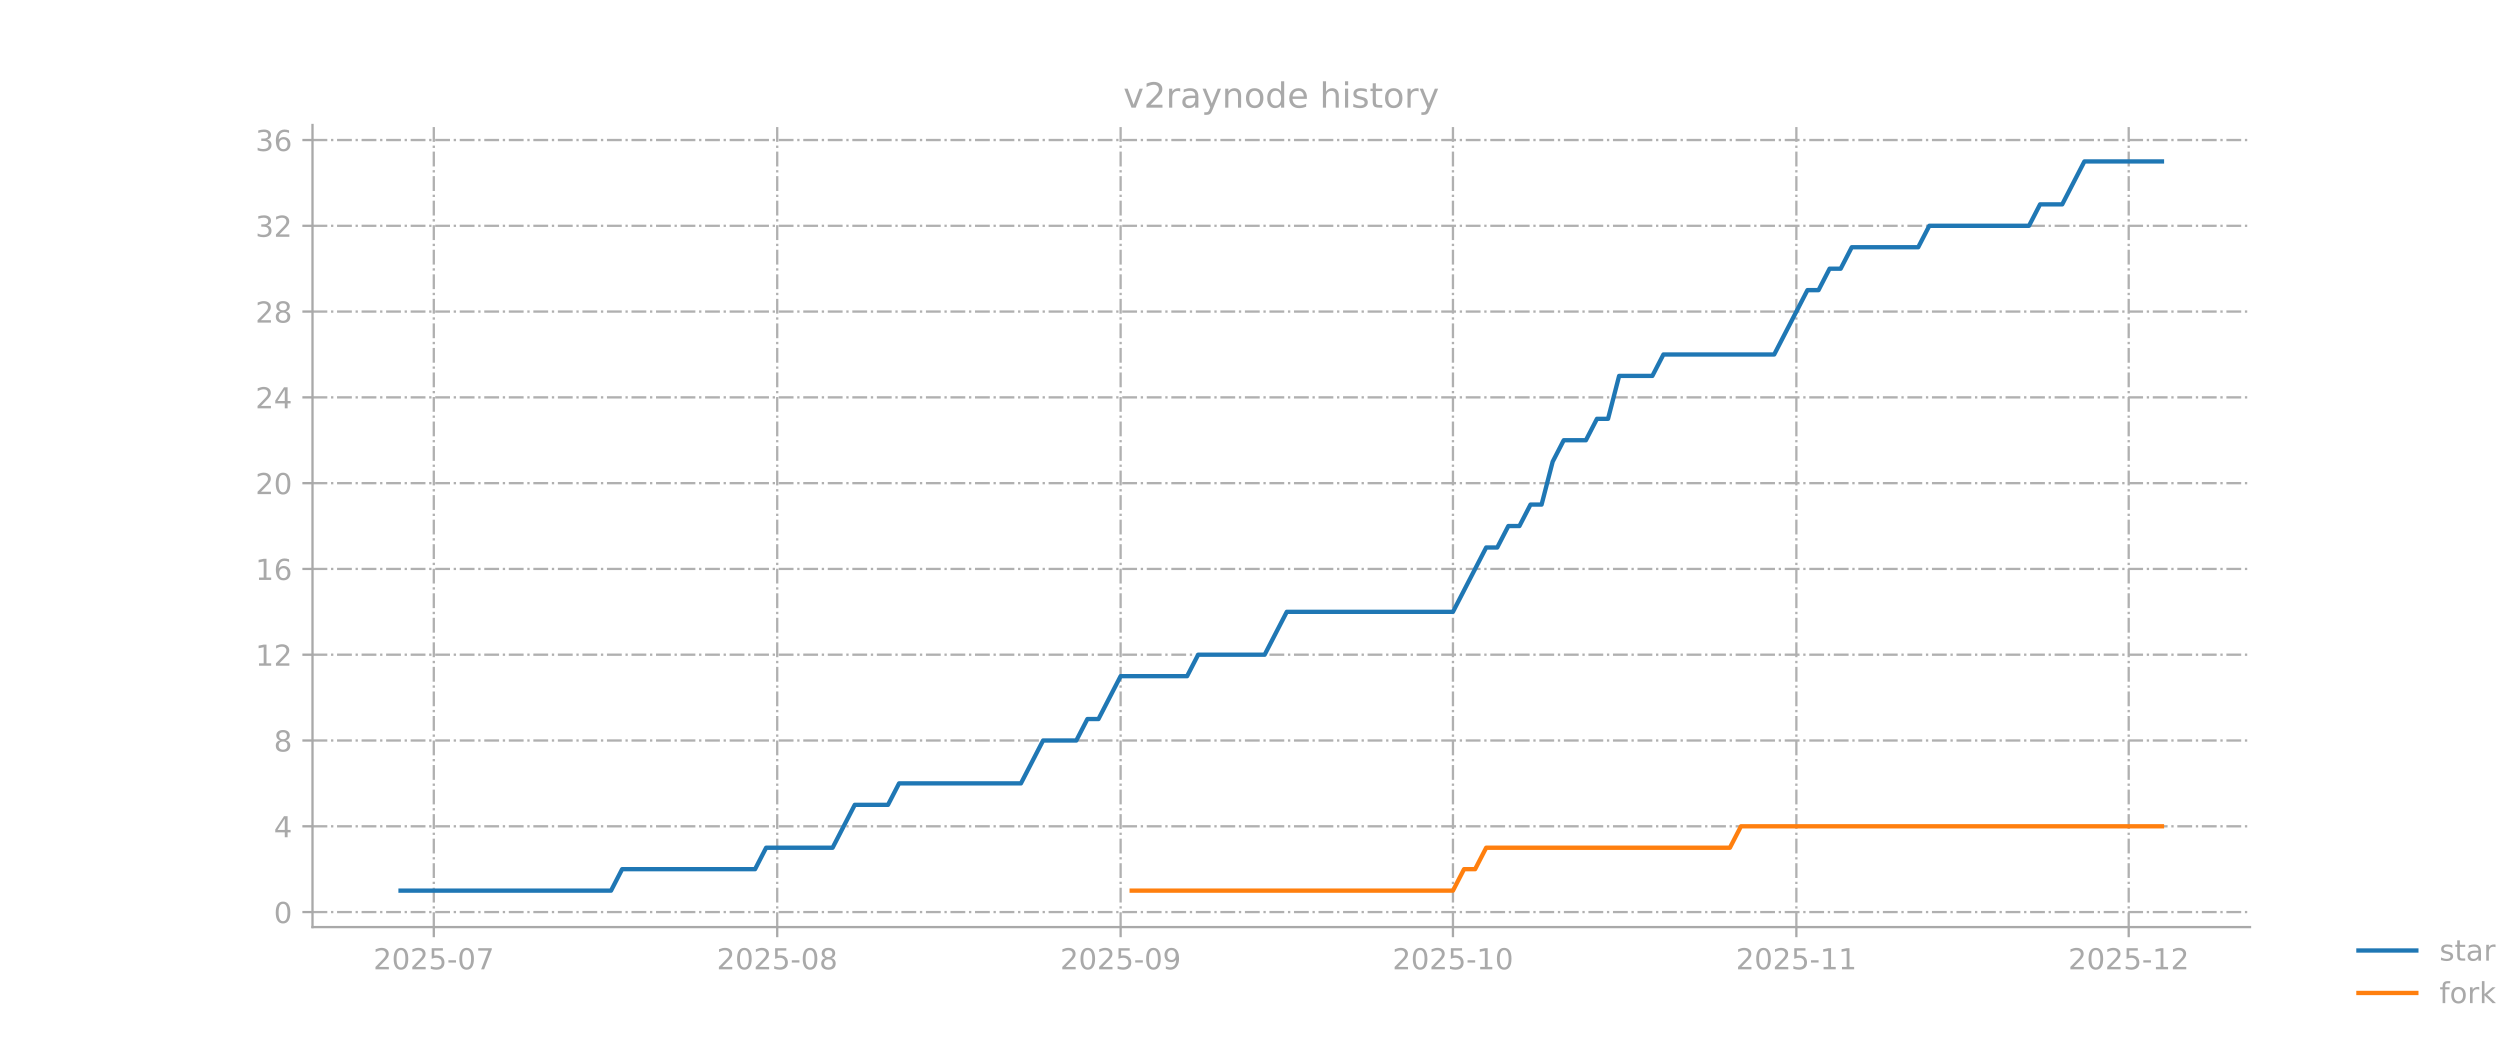
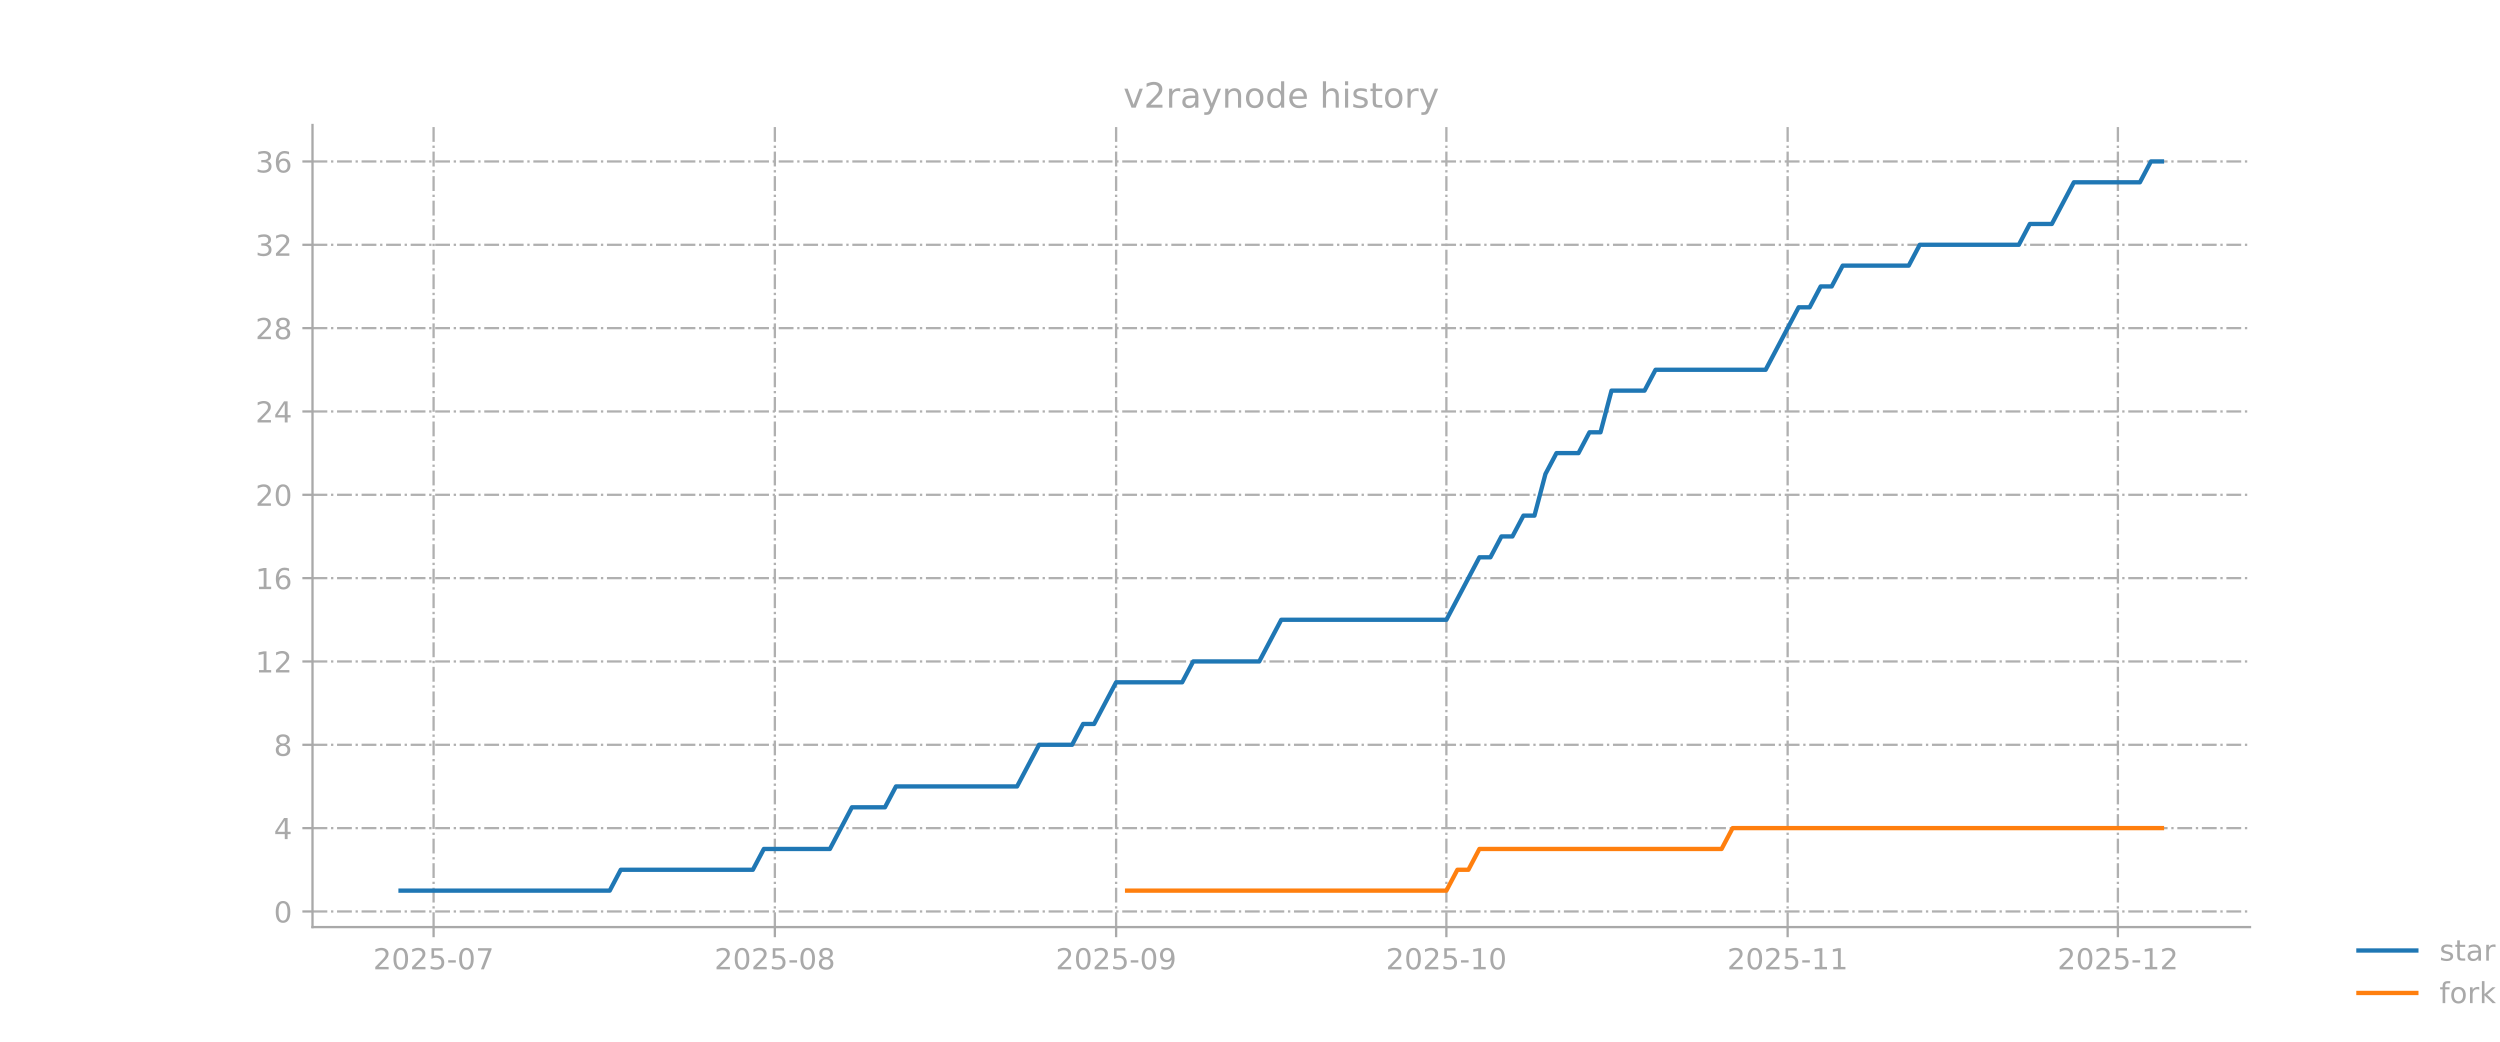
<svg xmlns="http://www.w3.org/2000/svg" xmlns:xlink="http://www.w3.org/1999/xlink" width="864pt" height="360pt" viewBox="0 0 864 360" version="1.1">
  <defs>
    <style type="text/css">*{stroke-linejoin: round; stroke-linecap: butt}</style>
  </defs>
  <g id="figure_1">
    <g id="patch_1">
      <path d="M 0 360  L 864 360  L 864 0  L 0 0  L 0 360  z " style="fill: none; opacity: 0" />
    </g>
    <g id="axes_1">
      <g id="patch_2">
        <path d="M 108 320.4  L 777.6 320.4  L 777.6 43.2  L 108 43.2  L 108 320.4  z " style="fill: none; opacity: 0" />
      </g>
      <g id="matplotlib.axis_1">
        <g id="xtick_1">
          <g id="line2d_1">
-             <path d="M 149.922 320.4  L 149.922 43.2  " clip-path="url(#p37f2161b4b)" style="fill: none; stroke-dasharray: 5.12,1.28,0.8,1.28; stroke-dashoffset: 0; stroke: #b0b0b0; stroke-width: 0.8" />
+             <path d="M 149.85 320.4  L 149.85 43.2  " clip-path="url(#p631695017a)" style="fill: none; stroke-dasharray: 5.12,1.28,0.8,1.28; stroke-dashoffset: 0; stroke: #b0b0b0; stroke-width: 0.8" />
          </g>
          <g id="line2d_2">
            <defs>
-               <path id="m8345877bcd" d="M 0 0  L 0 3.5  " style="stroke: #a9a9a9; stroke-width: 0.8" />
+               <path id="m1b9cc18fec" d="M 0 0  L 0 3.5  " style="stroke: #a9a9a9; stroke-width: 0.8" />
            </defs>
            <g>
-               <use xlink:href="#m8345877bcd" x="149.922" y="320.4" style="fill: #a9a9a9; stroke: #a9a9a9; stroke-width: 0.8" />
+               <use xlink:href="#m1b9cc18fec" x="149.85" y="320.4" style="fill: #a9a9a9; stroke: #a9a9a9; stroke-width: 0.8" />
            </g>
          </g>
          <g id="text_1">
-             <g style="fill: #a9a9a9" transform="translate(129.0304 334.9984) scale(0.1 -0.1)">
+             <g style="fill: #a9a9a9" transform="translate(128.9586 334.9984) scale(0.1 -0.1)">
              <defs>
                <path id="DejaVuSans-32" d="M 1228 531  L 3431 531  L 3431 0  L 469 0  L 469 531  Q 828 903 1448 1529  Q 2069 2156 2228 2338  Q 2531 2678 2651 2914  Q 2772 3150 2772 3378  Q 2772 3750 2511 3984  Q 2250 4219 1831 4219  Q 1534 4219 1204 4116  Q 875 4013 500 3803  L 500 4441  Q 881 4594 1212 4672  Q 1544 4750 1819 4750  Q 2544 4750 2975 4387  Q 3406 4025 3406 3419  Q 3406 3131 3298 2873  Q 3191 2616 2906 2266  Q 2828 2175 2409 1742  Q 1991 1309 1228 531  z " transform="scale(0.015625)" />
                <path id="DejaVuSans-30" d="M 2034 4250  Q 1547 4250 1301 3770  Q 1056 3291 1056 2328  Q 1056 1369 1301 889  Q 1547 409 2034 409  Q 2525 409 2770 889  Q 3016 1369 3016 2328  Q 3016 3291 2770 3770  Q 2525 4250 2034 4250  z M 2034 4750  Q 2819 4750 3233 4129  Q 3647 3509 3647 2328  Q 3647 1150 3233 529  Q 2819 -91 2034 -91  Q 1250 -91 836 529  Q 422 1150 422 2328  Q 422 3509 836 4129  Q 1250 4750 2034 4750  z " transform="scale(0.015625)" />
                <path id="DejaVuSans-35" d="M 691 4666  L 3169 4666  L 3169 4134  L 1269 4134  L 1269 2991  Q 1406 3038 1543 3061  Q 1681 3084 1819 3084  Q 2600 3084 3056 2656  Q 3513 2228 3513 1497  Q 3513 744 3044 326  Q 2575 -91 1722 -91  Q 1428 -91 1123 -41  Q 819 9 494 109  L 494 744  Q 775 591 1075 516  Q 1375 441 1709 441  Q 2250 441 2565 725  Q 2881 1009 2881 1497  Q 2881 1984 2565 2268  Q 2250 2553 1709 2553  Q 1456 2553 1204 2497  Q 953 2441 691 2322  L 691 4666  z " transform="scale(0.015625)" />
                <path id="DejaVuSans-2d" d="M 313 2009  L 1997 2009  L 1997 1497  L 313 1497  L 313 2009  z " transform="scale(0.015625)" />
                <path id="DejaVuSans-37" d="M 525 4666  L 3525 4666  L 3525 4397  L 1831 0  L 1172 0  L 2766 4134  L 525 4134  L 525 4666  z " transform="scale(0.015625)" />
              </defs>
              <use xlink:href="#DejaVuSans-32" />
              <use xlink:href="#DejaVuSans-30" transform="translate(63.62305 0)" />
              <use xlink:href="#DejaVuSans-32" transform="translate(127.2461 0)" />
              <use xlink:href="#DejaVuSans-35" transform="translate(190.8691 0)" />
              <use xlink:href="#DejaVuSans-2d" transform="translate(254.4922 0)" />
              <use xlink:href="#DejaVuSans-30" transform="translate(290.5762 0)" />
              <use xlink:href="#DejaVuSans-37" transform="translate(354.1992 0)" />
            </g>
          </g>
        </g>
        <g id="xtick_2">
          <g id="line2d_3">
-             <path d="M 268.604 320.4  L 268.604 43.2  " clip-path="url(#p37f2161b4b)" style="fill: none; stroke-dasharray: 5.12,1.28,0.8,1.28; stroke-dashoffset: 0; stroke: #b0b0b0; stroke-width: 0.8" />
+             <path d="M 267.791 320.4  L 267.791 43.2  " clip-path="url(#p631695017a)" style="fill: none; stroke-dasharray: 5.12,1.28,0.8,1.28; stroke-dashoffset: 0; stroke: #b0b0b0; stroke-width: 0.8" />
          </g>
          <g id="line2d_4">
            <g>
-               <use xlink:href="#m8345877bcd" x="268.604" y="320.4" style="fill: #a9a9a9; stroke: #a9a9a9; stroke-width: 0.8" />
+               <use xlink:href="#m1b9cc18fec" x="267.791" y="320.4" style="fill: #a9a9a9; stroke: #a9a9a9; stroke-width: 0.8" />
            </g>
          </g>
          <g id="text_2">
-             <g style="fill: #a9a9a9" transform="translate(247.7131 334.9984) scale(0.1 -0.1)">
+             <g style="fill: #a9a9a9" transform="translate(246.8995 334.9984) scale(0.1 -0.1)">
              <defs>
                <path id="DejaVuSans-38" d="M 2034 2216  Q 1584 2216 1326 1975  Q 1069 1734 1069 1313  Q 1069 891 1326 650  Q 1584 409 2034 409  Q 2484 409 2743 651  Q 3003 894 3003 1313  Q 3003 1734 2745 1975  Q 2488 2216 2034 2216  z M 1403 2484  Q 997 2584 770 2862  Q 544 3141 544 3541  Q 544 4100 942 4425  Q 1341 4750 2034 4750  Q 2731 4750 3128 4425  Q 3525 4100 3525 3541  Q 3525 3141 3298 2862  Q 3072 2584 2669 2484  Q 3125 2378 3379 2068  Q 3634 1759 3634 1313  Q 3634 634 3220 271  Q 2806 -91 2034 -91  Q 1263 -91 848 271  Q 434 634 434 1313  Q 434 1759 690 2068  Q 947 2378 1403 2484  z M 1172 3481  Q 1172 3119 1398 2916  Q 1625 2713 2034 2713  Q 2441 2713 2670 2916  Q 2900 3119 2900 3481  Q 2900 3844 2670 4047  Q 2441 4250 2034 4250  Q 1625 4250 1398 4047  Q 1172 3844 1172 3481  z " transform="scale(0.015625)" />
              </defs>
              <use xlink:href="#DejaVuSans-32" />
              <use xlink:href="#DejaVuSans-30" transform="translate(63.62305 0)" />
              <use xlink:href="#DejaVuSans-32" transform="translate(127.2461 0)" />
              <use xlink:href="#DejaVuSans-35" transform="translate(190.8691 0)" />
              <use xlink:href="#DejaVuSans-2d" transform="translate(254.4922 0)" />
              <use xlink:href="#DejaVuSans-30" transform="translate(290.5762 0)" />
              <use xlink:href="#DejaVuSans-38" transform="translate(354.1992 0)" />
            </g>
          </g>
        </g>
        <g id="xtick_3">
          <g id="line2d_5">
-             <path d="M 387.287 320.4  L 387.287 43.2  " clip-path="url(#p37f2161b4b)" style="fill: none; stroke-dasharray: 5.12,1.28,0.8,1.28; stroke-dashoffset: 0; stroke: #b0b0b0; stroke-width: 0.8" />
+             <path d="M 385.732 320.4  L 385.732 43.2  " clip-path="url(#p631695017a)" style="fill: none; stroke-dasharray: 5.12,1.28,0.8,1.28; stroke-dashoffset: 0; stroke: #b0b0b0; stroke-width: 0.8" />
          </g>
          <g id="line2d_6">
            <g>
-               <use xlink:href="#m8345877bcd" x="387.287" y="320.4" style="fill: #a9a9a9; stroke: #a9a9a9; stroke-width: 0.8" />
+               <use xlink:href="#m1b9cc18fec" x="385.732" y="320.4" style="fill: #a9a9a9; stroke: #a9a9a9; stroke-width: 0.8" />
            </g>
          </g>
          <g id="text_3">
-             <g style="fill: #a9a9a9" transform="translate(366.3957 334.9984) scale(0.1 -0.1)">
+             <g style="fill: #a9a9a9" transform="translate(364.8404 334.9984) scale(0.1 -0.1)">
              <defs>
                <path id="DejaVuSans-39" d="M 703 97  L 703 672  Q 941 559 1184 500  Q 1428 441 1663 441  Q 2288 441 2617 861  Q 2947 1281 2994 2138  Q 2813 1869 2534 1725  Q 2256 1581 1919 1581  Q 1219 1581 811 2004  Q 403 2428 403 3163  Q 403 3881 828 4315  Q 1253 4750 1959 4750  Q 2769 4750 3195 4129  Q 3622 3509 3622 2328  Q 3622 1225 3098 567  Q 2575 -91 1691 -91  Q 1453 -91 1209 -44  Q 966 3 703 97  z M 1959 2075  Q 2384 2075 2632 2365  Q 2881 2656 2881 3163  Q 2881 3666 2632 3958  Q 2384 4250 1959 4250  Q 1534 4250 1286 3958  Q 1038 3666 1038 3163  Q 1038 2656 1286 2365  Q 1534 2075 1959 2075  z " transform="scale(0.015625)" />
              </defs>
              <use xlink:href="#DejaVuSans-32" />
              <use xlink:href="#DejaVuSans-30" transform="translate(63.62305 0)" />
              <use xlink:href="#DejaVuSans-32" transform="translate(127.2461 0)" />
              <use xlink:href="#DejaVuSans-35" transform="translate(190.8691 0)" />
              <use xlink:href="#DejaVuSans-2d" transform="translate(254.4922 0)" />
              <use xlink:href="#DejaVuSans-30" transform="translate(290.5762 0)" />
              <use xlink:href="#DejaVuSans-39" transform="translate(354.1992 0)" />
            </g>
          </g>
        </g>
        <g id="xtick_4">
          <g id="line2d_7">
-             <path d="M 502.141 320.4  L 502.141 43.2  " clip-path="url(#p37f2161b4b)" style="fill: none; stroke-dasharray: 5.12,1.28,0.8,1.28; stroke-dashoffset: 0; stroke: #b0b0b0; stroke-width: 0.8" />
+             <path d="M 499.868 320.4  L 499.868 43.2  " clip-path="url(#p631695017a)" style="fill: none; stroke-dasharray: 5.12,1.28,0.8,1.28; stroke-dashoffset: 0; stroke: #b0b0b0; stroke-width: 0.8" />
          </g>
          <g id="line2d_8">
            <g>
-               <use xlink:href="#m8345877bcd" x="502.141" y="320.4" style="fill: #a9a9a9; stroke: #a9a9a9; stroke-width: 0.8" />
+               <use xlink:href="#m1b9cc18fec" x="499.868" y="320.4" style="fill: #a9a9a9; stroke: #a9a9a9; stroke-width: 0.8" />
            </g>
          </g>
          <g id="text_4">
-             <g style="fill: #a9a9a9" transform="translate(481.2499 334.9984) scale(0.1 -0.1)">
+             <g style="fill: #a9a9a9" transform="translate(478.9768 334.9984) scale(0.1 -0.1)">
              <defs>
                <path id="DejaVuSans-31" d="M 794 531  L 1825 531  L 1825 4091  L 703 3866  L 703 4441  L 1819 4666  L 2450 4666  L 2450 531  L 3481 531  L 3481 0  L 794 0  L 794 531  z " transform="scale(0.015625)" />
              </defs>
              <use xlink:href="#DejaVuSans-32" />
              <use xlink:href="#DejaVuSans-30" transform="translate(63.62305 0)" />
              <use xlink:href="#DejaVuSans-32" transform="translate(127.2461 0)" />
              <use xlink:href="#DejaVuSans-35" transform="translate(190.8691 0)" />
              <use xlink:href="#DejaVuSans-2d" transform="translate(254.4922 0)" />
              <use xlink:href="#DejaVuSans-31" transform="translate(290.5762 0)" />
              <use xlink:href="#DejaVuSans-30" transform="translate(354.1992 0)" />
            </g>
          </g>
        </g>
        <g id="xtick_5">
          <g id="line2d_9">
-             <path d="M 620.824 320.4  L 620.824 43.2  " clip-path="url(#p37f2161b4b)" style="fill: none; stroke-dasharray: 5.12,1.28,0.8,1.28; stroke-dashoffset: 0; stroke: #b0b0b0; stroke-width: 0.8" />
+             <path d="M 617.809 320.4  L 617.809 43.2  " clip-path="url(#p631695017a)" style="fill: none; stroke-dasharray: 5.12,1.28,0.8,1.28; stroke-dashoffset: 0; stroke: #b0b0b0; stroke-width: 0.8" />
          </g>
          <g id="line2d_10">
            <g>
-               <use xlink:href="#m8345877bcd" x="620.824" y="320.4" style="fill: #a9a9a9; stroke: #a9a9a9; stroke-width: 0.8" />
+               <use xlink:href="#m1b9cc18fec" x="617.809" y="320.4" style="fill: #a9a9a9; stroke: #a9a9a9; stroke-width: 0.8" />
            </g>
          </g>
          <g id="text_5">
-             <g style="fill: #a9a9a9" transform="translate(599.9326 334.9984) scale(0.1 -0.1)">
+             <g style="fill: #a9a9a9" transform="translate(596.9177 334.9984) scale(0.1 -0.1)">
              <use xlink:href="#DejaVuSans-32" />
              <use xlink:href="#DejaVuSans-30" transform="translate(63.62305 0)" />
              <use xlink:href="#DejaVuSans-32" transform="translate(127.2461 0)" />
              <use xlink:href="#DejaVuSans-35" transform="translate(190.8691 0)" />
              <use xlink:href="#DejaVuSans-2d" transform="translate(254.4922 0)" />
              <use xlink:href="#DejaVuSans-31" transform="translate(290.5762 0)" />
              <use xlink:href="#DejaVuSans-31" transform="translate(354.1992 0)" />
            </g>
          </g>
        </g>
        <g id="xtick_6">
          <g id="line2d_11">
-             <path d="M 735.678 320.4  L 735.678 43.2  " clip-path="url(#p37f2161b4b)" style="fill: none; stroke-dasharray: 5.12,1.28,0.8,1.28; stroke-dashoffset: 0; stroke: #b0b0b0; stroke-width: 0.8" />
+             <path d="M 731.945 320.4  L 731.945 43.2  " clip-path="url(#p631695017a)" style="fill: none; stroke-dasharray: 5.12,1.28,0.8,1.28; stroke-dashoffset: 0; stroke: #b0b0b0; stroke-width: 0.8" />
          </g>
          <g id="line2d_12">
            <g>
-               <use xlink:href="#m8345877bcd" x="735.678" y="320.4" style="fill: #a9a9a9; stroke: #a9a9a9; stroke-width: 0.8" />
+               <use xlink:href="#m1b9cc18fec" x="731.945" y="320.4" style="fill: #a9a9a9; stroke: #a9a9a9; stroke-width: 0.8" />
            </g>
          </g>
          <g id="text_6">
-             <g style="fill: #a9a9a9" transform="translate(714.7868 334.9984) scale(0.1 -0.1)">
+             <g style="fill: #a9a9a9" transform="translate(711.054 334.9984) scale(0.1 -0.1)">
              <use xlink:href="#DejaVuSans-32" />
              <use xlink:href="#DejaVuSans-30" transform="translate(63.62305 0)" />
              <use xlink:href="#DejaVuSans-32" transform="translate(127.2461 0)" />
              <use xlink:href="#DejaVuSans-35" transform="translate(190.8691 0)" />
              <use xlink:href="#DejaVuSans-2d" transform="translate(254.4922 0)" />
              <use xlink:href="#DejaVuSans-31" transform="translate(290.5762 0)" />
              <use xlink:href="#DejaVuSans-32" transform="translate(354.1992 0)" />
            </g>
          </g>
        </g>
      </g>
      <g id="matplotlib.axis_2">
        <g id="ytick_1">
          <g id="line2d_13">
-             <path d="M 108 315.212  L 777.6 315.212  " clip-path="url(#p37f2161b4b)" style="fill: none; stroke-dasharray: 5.12,1.28,0.8,1.28; stroke-dashoffset: 0; stroke: #b0b0b0; stroke-width: 0.8" />
+             <path d="M 108 315  L 777.6 315  " clip-path="url(#p631695017a)" style="fill: none; stroke-dasharray: 5.12,1.28,0.8,1.28; stroke-dashoffset: 0; stroke: #b0b0b0; stroke-width: 0.8" />
          </g>
          <g id="line2d_14">
            <defs>
-               <path id="m26f5722bbf" d="M 0 0  L -3.5 0  " style="stroke: #a9a9a9; stroke-width: 0.8" />
+               <path id="m40f8da17f6" d="M 0 0  L -3.5 0  " style="stroke: #a9a9a9; stroke-width: 0.8" />
            </defs>
            <g>
-               <use xlink:href="#m26f5722bbf" x="108" y="315.212" style="fill: #a9a9a9; stroke: #a9a9a9; stroke-width: 0.8" />
+               <use xlink:href="#m40f8da17f6" x="108" y="315" style="fill: #a9a9a9; stroke: #a9a9a9; stroke-width: 0.8" />
            </g>
          </g>
          <g id="text_7">
-             <g style="fill: #a9a9a9" transform="translate(94.6375 319.011) scale(0.1 -0.1)">
+             <g style="fill: #a9a9a9" transform="translate(94.6375 318.7992) scale(0.1 -0.1)">
              <use xlink:href="#DejaVuSans-30" />
            </g>
          </g>
        </g>
        <g id="ytick_2">
          <g id="line2d_15">
-             <path d="M 108 285.565  L 777.6 285.565  " clip-path="url(#p37f2161b4b)" style="fill: none; stroke-dasharray: 5.12,1.28,0.8,1.28; stroke-dashoffset: 0; stroke: #b0b0b0; stroke-width: 0.8" />
+             <path d="M 108 286.2  L 777.6 286.2  " clip-path="url(#p631695017a)" style="fill: none; stroke-dasharray: 5.12,1.28,0.8,1.28; stroke-dashoffset: 0; stroke: #b0b0b0; stroke-width: 0.8" />
          </g>
          <g id="line2d_16">
            <g>
-               <use xlink:href="#m26f5722bbf" x="108" y="285.565" style="fill: #a9a9a9; stroke: #a9a9a9; stroke-width: 0.8" />
+               <use xlink:href="#m40f8da17f6" x="108" y="286.2" style="fill: #a9a9a9; stroke: #a9a9a9; stroke-width: 0.8" />
            </g>
          </g>
          <g id="text_8">
-             <g style="fill: #a9a9a9" transform="translate(94.6375 289.3639) scale(0.1 -0.1)">
+             <g style="fill: #a9a9a9" transform="translate(94.6375 289.9992) scale(0.1 -0.1)">
              <defs>
                <path id="DejaVuSans-34" d="M 2419 4116  L 825 1625  L 2419 1625  L 2419 4116  z M 2253 4666  L 3047 4666  L 3047 1625  L 3713 1625  L 3713 1100  L 3047 1100  L 3047 0  L 2419 0  L 2419 1100  L 313 1100  L 313 1709  L 2253 4666  z " transform="scale(0.015625)" />
              </defs>
              <use xlink:href="#DejaVuSans-34" />
            </g>
          </g>
        </g>
        <g id="ytick_3">
          <g id="line2d_17">
-             <path d="M 108 255.918  L 777.6 255.918  " clip-path="url(#p37f2161b4b)" style="fill: none; stroke-dasharray: 5.12,1.28,0.8,1.28; stroke-dashoffset: 0; stroke: #b0b0b0; stroke-width: 0.8" />
+             <path d="M 108 257.4  L 777.6 257.4  " clip-path="url(#p631695017a)" style="fill: none; stroke-dasharray: 5.12,1.28,0.8,1.28; stroke-dashoffset: 0; stroke: #b0b0b0; stroke-width: 0.8" />
          </g>
          <g id="line2d_18">
            <g>
-               <use xlink:href="#m26f5722bbf" x="108" y="255.918" style="fill: #a9a9a9; stroke: #a9a9a9; stroke-width: 0.8" />
+               <use xlink:href="#m40f8da17f6" x="108" y="257.4" style="fill: #a9a9a9; stroke: #a9a9a9; stroke-width: 0.8" />
            </g>
          </g>
          <g id="text_9">
-             <g style="fill: #a9a9a9" transform="translate(94.6375 259.7169) scale(0.1 -0.1)">
+             <g style="fill: #a9a9a9" transform="translate(94.6375 261.1992) scale(0.1 -0.1)">
              <use xlink:href="#DejaVuSans-38" />
            </g>
          </g>
        </g>
        <g id="ytick_4">
          <g id="line2d_19">
-             <path d="M 108 226.271  L 777.6 226.271  " clip-path="url(#p37f2161b4b)" style="fill: none; stroke-dasharray: 5.12,1.28,0.8,1.28; stroke-dashoffset: 0; stroke: #b0b0b0; stroke-width: 0.8" />
+             <path d="M 108 228.6  L 777.6 228.6  " clip-path="url(#p631695017a)" style="fill: none; stroke-dasharray: 5.12,1.28,0.8,1.28; stroke-dashoffset: 0; stroke: #b0b0b0; stroke-width: 0.8" />
          </g>
          <g id="line2d_20">
            <g>
-               <use xlink:href="#m26f5722bbf" x="108" y="226.271" style="fill: #a9a9a9; stroke: #a9a9a9; stroke-width: 0.8" />
+               <use xlink:href="#m40f8da17f6" x="108" y="228.6" style="fill: #a9a9a9; stroke: #a9a9a9; stroke-width: 0.8" />
            </g>
          </g>
          <g id="text_10">
-             <g style="fill: #a9a9a9" transform="translate(88.275 230.0698) scale(0.1 -0.1)">
+             <g style="fill: #a9a9a9" transform="translate(88.275 232.3992) scale(0.1 -0.1)">
              <use xlink:href="#DejaVuSans-31" />
              <use xlink:href="#DejaVuSans-32" transform="translate(63.62305 0)" />
            </g>
          </g>
        </g>
        <g id="ytick_5">
          <g id="line2d_21">
-             <path d="M 108 196.624  L 777.6 196.624  " clip-path="url(#p37f2161b4b)" style="fill: none; stroke-dasharray: 5.12,1.28,0.8,1.28; stroke-dashoffset: 0; stroke: #b0b0b0; stroke-width: 0.8" />
+             <path d="M 108 199.8  L 777.6 199.8  " clip-path="url(#p631695017a)" style="fill: none; stroke-dasharray: 5.12,1.28,0.8,1.28; stroke-dashoffset: 0; stroke: #b0b0b0; stroke-width: 0.8" />
          </g>
          <g id="line2d_22">
            <g>
-               <use xlink:href="#m26f5722bbf" x="108" y="196.624" style="fill: #a9a9a9; stroke: #a9a9a9; stroke-width: 0.8" />
+               <use xlink:href="#m40f8da17f6" x="108" y="199.8" style="fill: #a9a9a9; stroke: #a9a9a9; stroke-width: 0.8" />
            </g>
          </g>
          <g id="text_11">
-             <g style="fill: #a9a9a9" transform="translate(88.275 200.4227) scale(0.1 -0.1)">
+             <g style="fill: #a9a9a9" transform="translate(88.275 203.5992) scale(0.1 -0.1)">
              <defs>
                <path id="DejaVuSans-36" d="M 2113 2584  Q 1688 2584 1439 2293  Q 1191 2003 1191 1497  Q 1191 994 1439 701  Q 1688 409 2113 409  Q 2538 409 2786 701  Q 3034 994 3034 1497  Q 3034 2003 2786 2293  Q 2538 2584 2113 2584  z M 3366 4563  L 3366 3988  Q 3128 4100 2886 4159  Q 2644 4219 2406 4219  Q 1781 4219 1451 3797  Q 1122 3375 1075 2522  Q 1259 2794 1537 2939  Q 1816 3084 2150 3084  Q 2853 3084 3261 2657  Q 3669 2231 3669 1497  Q 3669 778 3244 343  Q 2819 -91 2113 -91  Q 1303 -91 875 529  Q 447 1150 447 2328  Q 447 3434 972 4092  Q 1497 4750 2381 4750  Q 2619 4750 2861 4703  Q 3103 4656 3366 4563  z " transform="scale(0.015625)" />
              </defs>
              <use xlink:href="#DejaVuSans-31" />
              <use xlink:href="#DejaVuSans-36" transform="translate(63.62305 0)" />
            </g>
          </g>
        </g>
        <g id="ytick_6">
          <g id="line2d_23">
-             <path d="M 108 166.976  L 777.6 166.976  " clip-path="url(#p37f2161b4b)" style="fill: none; stroke-dasharray: 5.12,1.28,0.8,1.28; stroke-dashoffset: 0; stroke: #b0b0b0; stroke-width: 0.8" />
+             <path d="M 108 171  L 777.6 171  " clip-path="url(#p631695017a)" style="fill: none; stroke-dasharray: 5.12,1.28,0.8,1.28; stroke-dashoffset: 0; stroke: #b0b0b0; stroke-width: 0.8" />
          </g>
          <g id="line2d_24">
            <g>
-               <use xlink:href="#m26f5722bbf" x="108" y="166.976" style="fill: #a9a9a9; stroke: #a9a9a9; stroke-width: 0.8" />
+               <use xlink:href="#m40f8da17f6" x="108" y="171" style="fill: #a9a9a9; stroke: #a9a9a9; stroke-width: 0.8" />
            </g>
          </g>
          <g id="text_12">
-             <g style="fill: #a9a9a9" transform="translate(88.275 170.7757) scale(0.1 -0.1)">
+             <g style="fill: #a9a9a9" transform="translate(88.275 174.7992) scale(0.1 -0.1)">
              <use xlink:href="#DejaVuSans-32" />
              <use xlink:href="#DejaVuSans-30" transform="translate(63.62305 0)" />
            </g>
          </g>
        </g>
        <g id="ytick_7">
          <g id="line2d_25">
-             <path d="M 108 137.329  L 777.6 137.329  " clip-path="url(#p37f2161b4b)" style="fill: none; stroke-dasharray: 5.12,1.28,0.8,1.28; stroke-dashoffset: 0; stroke: #b0b0b0; stroke-width: 0.8" />
+             <path d="M 108 142.2  L 777.6 142.2  " clip-path="url(#p631695017a)" style="fill: none; stroke-dasharray: 5.12,1.28,0.8,1.28; stroke-dashoffset: 0; stroke: #b0b0b0; stroke-width: 0.8" />
          </g>
          <g id="line2d_26">
            <g>
-               <use xlink:href="#m26f5722bbf" x="108" y="137.329" style="fill: #a9a9a9; stroke: #a9a9a9; stroke-width: 0.8" />
+               <use xlink:href="#m40f8da17f6" x="108" y="142.2" style="fill: #a9a9a9; stroke: #a9a9a9; stroke-width: 0.8" />
            </g>
          </g>
          <g id="text_13">
-             <g style="fill: #a9a9a9" transform="translate(88.275 141.1286) scale(0.1 -0.1)">
+             <g style="fill: #a9a9a9" transform="translate(88.275 145.9992) scale(0.1 -0.1)">
              <use xlink:href="#DejaVuSans-32" />
              <use xlink:href="#DejaVuSans-34" transform="translate(63.62305 0)" />
            </g>
          </g>
        </g>
        <g id="ytick_8">
          <g id="line2d_27">
-             <path d="M 108 107.682  L 777.6 107.682  " clip-path="url(#p37f2161b4b)" style="fill: none; stroke-dasharray: 5.12,1.28,0.8,1.28; stroke-dashoffset: 0; stroke: #b0b0b0; stroke-width: 0.8" />
+             <path d="M 108 113.4  L 777.6 113.4  " clip-path="url(#p631695017a)" style="fill: none; stroke-dasharray: 5.12,1.28,0.8,1.28; stroke-dashoffset: 0; stroke: #b0b0b0; stroke-width: 0.8" />
          </g>
          <g id="line2d_28">
            <g>
-               <use xlink:href="#m26f5722bbf" x="108" y="107.682" style="fill: #a9a9a9; stroke: #a9a9a9; stroke-width: 0.8" />
+               <use xlink:href="#m40f8da17f6" x="108" y="113.4" style="fill: #a9a9a9; stroke: #a9a9a9; stroke-width: 0.8" />
            </g>
          </g>
          <g id="text_14">
-             <g style="fill: #a9a9a9" transform="translate(88.275 111.4816) scale(0.1 -0.1)">
+             <g style="fill: #a9a9a9" transform="translate(88.275 117.1992) scale(0.1 -0.1)">
              <use xlink:href="#DejaVuSans-32" />
              <use xlink:href="#DejaVuSans-38" transform="translate(63.62305 0)" />
            </g>
          </g>
        </g>
        <g id="ytick_9">
          <g id="line2d_29">
-             <path d="M 108 78.035  L 777.6 78.035  " clip-path="url(#p37f2161b4b)" style="fill: none; stroke-dasharray: 5.12,1.28,0.8,1.28; stroke-dashoffset: 0; stroke: #b0b0b0; stroke-width: 0.8" />
+             <path d="M 108 84.6  L 777.6 84.6  " clip-path="url(#p631695017a)" style="fill: none; stroke-dasharray: 5.12,1.28,0.8,1.28; stroke-dashoffset: 0; stroke: #b0b0b0; stroke-width: 0.8" />
          </g>
          <g id="line2d_30">
            <g>
-               <use xlink:href="#m26f5722bbf" x="108" y="78.035" style="fill: #a9a9a9; stroke: #a9a9a9; stroke-width: 0.8" />
+               <use xlink:href="#m40f8da17f6" x="108" y="84.6" style="fill: #a9a9a9; stroke: #a9a9a9; stroke-width: 0.8" />
            </g>
          </g>
          <g id="text_15">
-             <g style="fill: #a9a9a9" transform="translate(88.275 81.83451) scale(0.1 -0.1)">
+             <g style="fill: #a9a9a9" transform="translate(88.275 88.39922) scale(0.1 -0.1)">
              <defs>
                <path id="DejaVuSans-33" d="M 2597 2516  Q 3050 2419 3304 2112  Q 3559 1806 3559 1356  Q 3559 666 3084 287  Q 2609 -91 1734 -91  Q 1441 -91 1130 -33  Q 819 25 488 141  L 488 750  Q 750 597 1062 519  Q 1375 441 1716 441  Q 2309 441 2620 675  Q 2931 909 2931 1356  Q 2931 1769 2642 2001  Q 2353 2234 1838 2234  L 1294 2234  L 1294 2753  L 1863 2753  Q 2328 2753 2575 2939  Q 2822 3125 2822 3475  Q 2822 3834 2567 4026  Q 2313 4219 1838 4219  Q 1578 4219 1281 4162  Q 984 4106 628 3988  L 628 4550  Q 988 4650 1302 4700  Q 1616 4750 1894 4750  Q 2613 4750 3031 4423  Q 3450 4097 3450 3541  Q 3450 3153 3228 2886  Q 3006 2619 2597 2516  z " transform="scale(0.015625)" />
              </defs>
              <use xlink:href="#DejaVuSans-33" />
              <use xlink:href="#DejaVuSans-32" transform="translate(63.62305 0)" />
            </g>
          </g>
        </g>
        <g id="ytick_10">
          <g id="line2d_31">
-             <path d="M 108 48.388  L 777.6 48.388  " clip-path="url(#p37f2161b4b)" style="fill: none; stroke-dasharray: 5.12,1.28,0.8,1.28; stroke-dashoffset: 0; stroke: #b0b0b0; stroke-width: 0.8" />
+             <path d="M 108 55.8  L 777.6 55.8  " clip-path="url(#p631695017a)" style="fill: none; stroke-dasharray: 5.12,1.28,0.8,1.28; stroke-dashoffset: 0; stroke: #b0b0b0; stroke-width: 0.8" />
          </g>
          <g id="line2d_32">
            <g>
-               <use xlink:href="#m26f5722bbf" x="108" y="48.388" style="fill: #a9a9a9; stroke: #a9a9a9; stroke-width: 0.8" />
+               <use xlink:href="#m40f8da17f6" x="108" y="55.8" style="fill: #a9a9a9; stroke: #a9a9a9; stroke-width: 0.8" />
            </g>
          </g>
          <g id="text_16">
-             <g style="fill: #a9a9a9" transform="translate(88.275 52.18745) scale(0.1 -0.1)">
+             <g style="fill: #a9a9a9" transform="translate(88.275 59.59922) scale(0.1 -0.1)">
              <use xlink:href="#DejaVuSans-33" />
              <use xlink:href="#DejaVuSans-36" transform="translate(63.62305 0)" />
            </g>
          </g>
        </g>
      </g>
      <g id="line2d_33">
-         <path d="M 138.436 307.8  L 211.177 307.8  L 215.006 300.388  L 260.948 300.388  L 264.776 292.976  L 287.747 292.976  L 295.404 278.153  L 306.889 278.153  L 310.718 270.741  L 352.831 270.741  L 360.488 255.918  L 371.973 255.918  L 375.802 248.506  L 379.63 248.506  L 387.287 233.682  L 410.258 233.682  L 414.086 226.271  L 437.057 226.271  L 444.714 211.447  L 502.141 211.447  L 513.627 189.212  L 517.455 189.212  L 521.284 181.8  L 525.112 181.8  L 528.941 174.388  L 532.769 174.388  L 536.598 159.565  L 540.426 152.153  L 548.083 152.153  L 551.911 144.741  L 555.74 144.741  L 559.568 129.918  L 571.054 129.918  L 574.882 122.506  L 613.167 122.506  L 624.652 100.271  L 628.481 100.271  L 632.309 92.859  L 636.138 92.859  L 639.966 85.447  L 662.937 85.447  L 666.766 78.035  L 701.222 78.035  L 705.05 70.624  L 712.707 70.624  L 720.364 55.8  L 747.164 55.8  L 747.164 55.8  " clip-path="url(#p37f2161b4b)" style="fill: none; stroke: #1f77b4; stroke-width: 1.5; stroke-linecap: square" />
+         <path d="M 138.436 307.8  L 210.723 307.8  L 214.527 300.6  L 260.182 300.6  L 263.986 293.4  L 286.814 293.4  L 294.423 279  L 305.836 279  L 309.641 271.8  L 351.491 271.8  L 359.1 257.4  L 370.514 257.4  L 374.318 250.2  L 378.123 250.2  L 385.732 235.8  L 408.559 235.8  L 412.364 228.6  L 435.191 228.6  L 442.8 214.2  L 499.868 214.2  L 511.282 192.6  L 515.086 192.6  L 518.891 185.4  L 522.695 185.4  L 526.5 178.2  L 530.305 178.2  L 534.109 163.8  L 537.914 156.6  L 545.523 156.6  L 549.327 149.4  L 553.132 149.4  L 556.936 135  L 568.35 135  L 572.155 127.8  L 610.2 127.8  L 621.614 106.2  L 625.418 106.2  L 629.223 99  L 633.027 99  L 636.832 91.8  L 659.659 91.8  L 663.464 84.6  L 697.705 84.6  L 701.509 77.4  L 709.118 77.4  L 716.727 63  L 739.555 63  L 743.359 55.8  L 747.164 55.8  L 747.164 55.8  " clip-path="url(#p631695017a)" style="fill: none; stroke: #1f77b4; stroke-width: 1.5; stroke-linecap: square" />
      </g>
      <g id="line2d_34">
-         <path d="M 391.116 307.8  L 394.944 307.8  L 398.773 307.8  L 402.601 307.8  L 406.43 307.8  L 410.258 307.8  L 414.086 307.8  L 417.915 307.8  L 421.743 307.8  L 425.572 307.8  L 429.4 307.8  L 433.229 307.8  L 437.057 307.8  L 440.886 307.8  L 444.714 307.8  L 448.543 307.8  L 452.371 307.8  L 456.2 307.8  L 460.028 307.8  L 463.857 307.8  L 467.685 307.8  L 471.514 307.8  L 475.342 307.8  L 479.17 307.8  L 482.999 307.8  L 486.827 307.8  L 490.656 307.8  L 494.484 307.8  L 498.313 307.8  L 502.141 307.8  L 505.97 300.388  L 509.798 300.388  L 513.627 292.976  L 517.455 292.976  L 521.284 292.976  L 525.112 292.976  L 528.941 292.976  L 532.769 292.976  L 536.598 292.976  L 540.426 292.976  L 544.255 292.976  L 548.083 292.976  L 551.911 292.976  L 555.74 292.976  L 559.568 292.976  L 563.397 292.976  L 567.225 292.976  L 571.054 292.976  L 574.882 292.976  L 578.711 292.976  L 582.539 292.976  L 586.368 292.976  L 590.196 292.976  L 594.025 292.976  L 597.853 292.976  L 601.682 285.565  L 605.51 285.565  L 609.339 285.565  L 613.167 285.565  L 616.996 285.565  L 620.824 285.565  L 624.652 285.565  L 628.481 285.565  L 632.309 285.565  L 636.138 285.565  L 639.966 285.565  L 643.795 285.565  L 647.623 285.565  L 651.452 285.565  L 655.28 285.565  L 659.109 285.565  L 662.937 285.565  L 666.766 285.565  L 670.594 285.565  L 674.423 285.565  L 678.251 285.565  L 682.08 285.565  L 685.908 285.565  L 689.737 285.565  L 693.565 285.565  L 697.393 285.565  L 701.222 285.565  L 705.05 285.565  L 708.879 285.565  L 712.707 285.565  L 716.536 285.565  L 720.364 285.565  L 724.193 285.565  L 728.021 285.565  L 731.85 285.565  L 735.678 285.565  L 739.507 285.565  L 743.335 285.565  L 747.164 285.565  " clip-path="url(#p37f2161b4b)" style="fill: none; stroke: #ff7f0e; stroke-width: 1.5; stroke-linecap: square" />
+         <path d="M 389.536 307.8  L 393.341 307.8  L 397.145 307.8  L 400.95 307.8  L 404.755 307.8  L 408.559 307.8  L 412.364 307.8  L 416.168 307.8  L 419.973 307.8  L 423.777 307.8  L 427.582 307.8  L 431.386 307.8  L 435.191 307.8  L 438.995 307.8  L 442.8 307.8  L 446.605 307.8  L 450.409 307.8  L 454.214 307.8  L 458.018 307.8  L 461.823 307.8  L 465.627 307.8  L 469.432 307.8  L 473.236 307.8  L 477.041 307.8  L 480.845 307.8  L 484.65 307.8  L 488.455 307.8  L 492.259 307.8  L 496.064 307.8  L 499.868 307.8  L 503.673 300.6  L 507.477 300.6  L 511.282 293.4  L 515.086 293.4  L 518.891 293.4  L 522.695 293.4  L 526.5 293.4  L 530.305 293.4  L 534.109 293.4  L 537.914 293.4  L 541.718 293.4  L 545.523 293.4  L 549.327 293.4  L 553.132 293.4  L 556.936 293.4  L 560.741 293.4  L 564.545 293.4  L 568.35 293.4  L 572.155 293.4  L 575.959 293.4  L 579.764 293.4  L 583.568 293.4  L 587.373 293.4  L 591.177 293.4  L 594.982 293.4  L 598.786 286.2  L 602.591 286.2  L 606.395 286.2  L 610.2 286.2  L 614.005 286.2  L 617.809 286.2  L 621.614 286.2  L 625.418 286.2  L 629.223 286.2  L 633.027 286.2  L 636.832 286.2  L 640.636 286.2  L 644.441 286.2  L 648.245 286.2  L 652.05 286.2  L 655.855 286.2  L 659.659 286.2  L 663.464 286.2  L 667.268 286.2  L 671.073 286.2  L 674.877 286.2  L 678.682 286.2  L 682.486 286.2  L 686.291 286.2  L 690.095 286.2  L 693.9 286.2  L 697.705 286.2  L 701.509 286.2  L 705.314 286.2  L 709.118 286.2  L 712.923 286.2  L 716.727 286.2  L 720.532 286.2  L 724.336 286.2  L 728.141 286.2  L 731.945 286.2  L 735.75 286.2  L 739.555 286.2  L 743.359 286.2  L 747.164 286.2  " clip-path="url(#p631695017a)" style="fill: none; stroke: #ff7f0e; stroke-width: 1.5; stroke-linecap: square" />
      </g>
      <g id="patch_3">
        <path d="M 108 320.4  L 108 43.2  " style="fill: none; stroke: #a9a9a9; stroke-width: 0.8; stroke-linejoin: miter; stroke-linecap: square" />
      </g>
      <g id="patch_4">
        <path d="M 777.6 320.4  L 777.6 43.2  " style="fill: none" />
      </g>
      <g id="patch_5">
        <path d="M 108 320.4  L 777.6 320.4  " style="fill: none; stroke: #a9a9a9; stroke-width: 0.8; stroke-linejoin: miter; stroke-linecap: square" />
      </g>
      <g id="patch_6">
        <path d="M 108 43.2  L 777.6 43.2  " style="fill: none" />
      </g>
      <g id="text_17">
        <g style="fill: #a9a9a9" transform="translate(388.2188 37.2) scale(0.12 -0.12)">
          <defs>
            <path id="DejaVuSans-76" d="M 191 3500  L 800 3500  L 1894 563  L 2988 3500  L 3597 3500  L 2284 0  L 1503 0  L 191 3500  z " transform="scale(0.015625)" />
            <path id="DejaVuSans-72" d="M 2631 2963  Q 2534 3019 2420 3045  Q 2306 3072 2169 3072  Q 1681 3072 1420 2755  Q 1159 2438 1159 1844  L 1159 0  L 581 0  L 581 3500  L 1159 3500  L 1159 2956  Q 1341 3275 1631 3429  Q 1922 3584 2338 3584  Q 2397 3584 2469 3576  Q 2541 3569 2628 3553  L 2631 2963  z " transform="scale(0.015625)" />
            <path id="DejaVuSans-61" d="M 2194 1759  Q 1497 1759 1228 1600  Q 959 1441 959 1056  Q 959 750 1161 570  Q 1363 391 1709 391  Q 2188 391 2477 730  Q 2766 1069 2766 1631  L 2766 1759  L 2194 1759  z M 3341 1997  L 3341 0  L 2766 0  L 2766 531  Q 2569 213 2275 61  Q 1981 -91 1556 -91  Q 1019 -91 701 211  Q 384 513 384 1019  Q 384 1609 779 1909  Q 1175 2209 1959 2209  L 2766 2209  L 2766 2266  Q 2766 2663 2505 2880  Q 2244 3097 1772 3097  Q 1472 3097 1187 3025  Q 903 2953 641 2809  L 641 3341  Q 956 3463 1253 3523  Q 1550 3584 1831 3584  Q 2591 3584 2966 3190  Q 3341 2797 3341 1997  z " transform="scale(0.015625)" />
            <path id="DejaVuSans-79" d="M 2059 -325  Q 1816 -950 1584 -1140  Q 1353 -1331 966 -1331  L 506 -1331  L 506 -850  L 844 -850  Q 1081 -850 1212 -737  Q 1344 -625 1503 -206  L 1606 56  L 191 3500  L 800 3500  L 1894 763  L 2988 3500  L 3597 3500  L 2059 -325  z " transform="scale(0.015625)" />
            <path id="DejaVuSans-6e" d="M 3513 2113  L 3513 0  L 2938 0  L 2938 2094  Q 2938 2591 2744 2837  Q 2550 3084 2163 3084  Q 1697 3084 1428 2787  Q 1159 2491 1159 1978  L 1159 0  L 581 0  L 581 3500  L 1159 3500  L 1159 2956  Q 1366 3272 1645 3428  Q 1925 3584 2291 3584  Q 2894 3584 3203 3211  Q 3513 2838 3513 2113  z " transform="scale(0.015625)" />
            <path id="DejaVuSans-6f" d="M 1959 3097  Q 1497 3097 1228 2736  Q 959 2375 959 1747  Q 959 1119 1226 758  Q 1494 397 1959 397  Q 2419 397 2687 759  Q 2956 1122 2956 1747  Q 2956 2369 2687 2733  Q 2419 3097 1959 3097  z M 1959 3584  Q 2709 3584 3137 3096  Q 3566 2609 3566 1747  Q 3566 888 3137 398  Q 2709 -91 1959 -91  Q 1206 -91 779 398  Q 353 888 353 1747  Q 353 2609 779 3096  Q 1206 3584 1959 3584  z " transform="scale(0.015625)" />
            <path id="DejaVuSans-64" d="M 2906 2969  L 2906 4863  L 3481 4863  L 3481 0  L 2906 0  L 2906 525  Q 2725 213 2448 61  Q 2172 -91 1784 -91  Q 1150 -91 751 415  Q 353 922 353 1747  Q 353 2572 751 3078  Q 1150 3584 1784 3584  Q 2172 3584 2448 3432  Q 2725 3281 2906 2969  z M 947 1747  Q 947 1113 1208 752  Q 1469 391 1925 391  Q 2381 391 2643 752  Q 2906 1113 2906 1747  Q 2906 2381 2643 2742  Q 2381 3103 1925 3103  Q 1469 3103 1208 2742  Q 947 2381 947 1747  z " transform="scale(0.015625)" />
            <path id="DejaVuSans-65" d="M 3597 1894  L 3597 1613  L 953 1613  Q 991 1019 1311 708  Q 1631 397 2203 397  Q 2534 397 2845 478  Q 3156 559 3463 722  L 3463 178  Q 3153 47 2828 -22  Q 2503 -91 2169 -91  Q 1331 -91 842 396  Q 353 884 353 1716  Q 353 2575 817 3079  Q 1281 3584 2069 3584  Q 2775 3584 3186 3129  Q 3597 2675 3597 1894  z M 3022 2063  Q 3016 2534 2758 2815  Q 2500 3097 2075 3097  Q 1594 3097 1305 2825  Q 1016 2553 972 2059  L 3022 2063  z " transform="scale(0.015625)" />
            <path id="DejaVuSans-20" transform="scale(0.015625)" />
            <path id="DejaVuSans-68" d="M 3513 2113  L 3513 0  L 2938 0  L 2938 2094  Q 2938 2591 2744 2837  Q 2550 3084 2163 3084  Q 1697 3084 1428 2787  Q 1159 2491 1159 1978  L 1159 0  L 581 0  L 581 4863  L 1159 4863  L 1159 2956  Q 1366 3272 1645 3428  Q 1925 3584 2291 3584  Q 2894 3584 3203 3211  Q 3513 2838 3513 2113  z " transform="scale(0.015625)" />
            <path id="DejaVuSans-69" d="M 603 3500  L 1178 3500  L 1178 0  L 603 0  L 603 3500  z M 603 4863  L 1178 4863  L 1178 4134  L 603 4134  L 603 4863  z " transform="scale(0.015625)" />
            <path id="DejaVuSans-73" d="M 2834 3397  L 2834 2853  Q 2591 2978 2328 3040  Q 2066 3103 1784 3103  Q 1356 3103 1142 2972  Q 928 2841 928 2578  Q 928 2378 1081 2264  Q 1234 2150 1697 2047  L 1894 2003  Q 2506 1872 2764 1633  Q 3022 1394 3022 966  Q 3022 478 2636 193  Q 2250 -91 1575 -91  Q 1294 -91 989 -36  Q 684 19 347 128  L 347 722  Q 666 556 975 473  Q 1284 391 1588 391  Q 1994 391 2212 530  Q 2431 669 2431 922  Q 2431 1156 2273 1281  Q 2116 1406 1581 1522  L 1381 1569  Q 847 1681 609 1914  Q 372 2147 372 2553  Q 372 3047 722 3315  Q 1072 3584 1716 3584  Q 2034 3584 2315 3537  Q 2597 3491 2834 3397  z " transform="scale(0.015625)" />
            <path id="DejaVuSans-74" d="M 1172 4494  L 1172 3500  L 2356 3500  L 2356 3053  L 1172 3053  L 1172 1153  Q 1172 725 1289 603  Q 1406 481 1766 481  L 2356 481  L 2356 0  L 1766 0  Q 1100 0 847 248  Q 594 497 594 1153  L 594 3053  L 172 3053  L 172 3500  L 594 3500  L 594 4494  L 1172 4494  z " transform="scale(0.015625)" />
          </defs>
          <use xlink:href="#DejaVuSans-76" />
          <use xlink:href="#DejaVuSans-32" transform="translate(59.17969 0)" />
          <use xlink:href="#DejaVuSans-72" transform="translate(122.8027 0)" />
          <use xlink:href="#DejaVuSans-61" transform="translate(163.916 0)" />
          <use xlink:href="#DejaVuSans-79" transform="translate(225.1953 0)" />
          <use xlink:href="#DejaVuSans-6e" transform="translate(284.375 0)" />
          <use xlink:href="#DejaVuSans-6f" transform="translate(347.7539 0)" />
          <use xlink:href="#DejaVuSans-64" transform="translate(408.9355 0)" />
          <use xlink:href="#DejaVuSans-65" transform="translate(472.4121 0)" />
          <use xlink:href="#DejaVuSans-20" transform="translate(533.9355 0)" />
          <use xlink:href="#DejaVuSans-68" transform="translate(565.7227 0)" />
          <use xlink:href="#DejaVuSans-69" transform="translate(629.1016 0)" />
          <use xlink:href="#DejaVuSans-73" transform="translate(656.8848 0)" />
          <use xlink:href="#DejaVuSans-74" transform="translate(708.9844 0)" />
          <use xlink:href="#DejaVuSans-6f" transform="translate(748.1934 0)" />
          <use xlink:href="#DejaVuSans-72" transform="translate(809.375 0)" />
          <use xlink:href="#DejaVuSans-79" transform="translate(850.4883 0)" />
        </g>
      </g>
      <g id="legend_1">
        <g id="line2d_35">
          <path d="M 815.08 328.498  L 825.08 328.498  L 835.08 328.498  " style="fill: none; stroke: #1f77b4; stroke-width: 1.5; stroke-linecap: square" />
        </g>
        <g id="text_18">
          <g style="fill: #a9a9a9" transform="translate(843.08 331.9984) scale(0.1 -0.1)">
            <use xlink:href="#DejaVuSans-73" />
            <use xlink:href="#DejaVuSans-74" transform="translate(52.09961 0)" />
            <use xlink:href="#DejaVuSans-61" transform="translate(91.30859 0)" />
            <use xlink:href="#DejaVuSans-72" transform="translate(152.5879 0)" />
          </g>
        </g>
        <g id="line2d_36">
          <path d="M 815.08 343.177  L 825.08 343.177  L 835.08 343.177  " style="fill: none; stroke: #ff7f0e; stroke-width: 1.5; stroke-linecap: square" />
        </g>
        <g id="text_19">
          <g style="fill: #a9a9a9" transform="translate(843.08 346.6766) scale(0.1 -0.1)">
            <defs>
              <path id="DejaVuSans-66" d="M 2375 4863  L 2375 4384  L 1825 4384  Q 1516 4384 1395 4259  Q 1275 4134 1275 3809  L 1275 3500  L 2222 3500  L 2222 3053  L 1275 3053  L 1275 0  L 697 0  L 697 3053  L 147 3053  L 147 3500  L 697 3500  L 697 3744  Q 697 4328 969 4595  Q 1241 4863 1831 4863  L 2375 4863  z " transform="scale(0.015625)" />
              <path id="DejaVuSans-6b" d="M 581 4863  L 1159 4863  L 1159 1991  L 2875 3500  L 3609 3500  L 1753 1863  L 3688 0  L 2938 0  L 1159 1709  L 1159 0  L 581 0  L 581 4863  z " transform="scale(0.015625)" />
            </defs>
            <use xlink:href="#DejaVuSans-66" />
            <use xlink:href="#DejaVuSans-6f" transform="translate(35.20508 0)" />
            <use xlink:href="#DejaVuSans-72" transform="translate(96.38672 0)" />
            <use xlink:href="#DejaVuSans-6b" transform="translate(137.5 0)" />
          </g>
        </g>
      </g>
    </g>
  </g>
  <defs>
-     <clipPath id="p37f2161b4b">
+     <clipPath id="p631695017a">
      <rect x="108" y="43.2" width="669.6" height="277.2" />
    </clipPath>
  </defs>
</svg>
